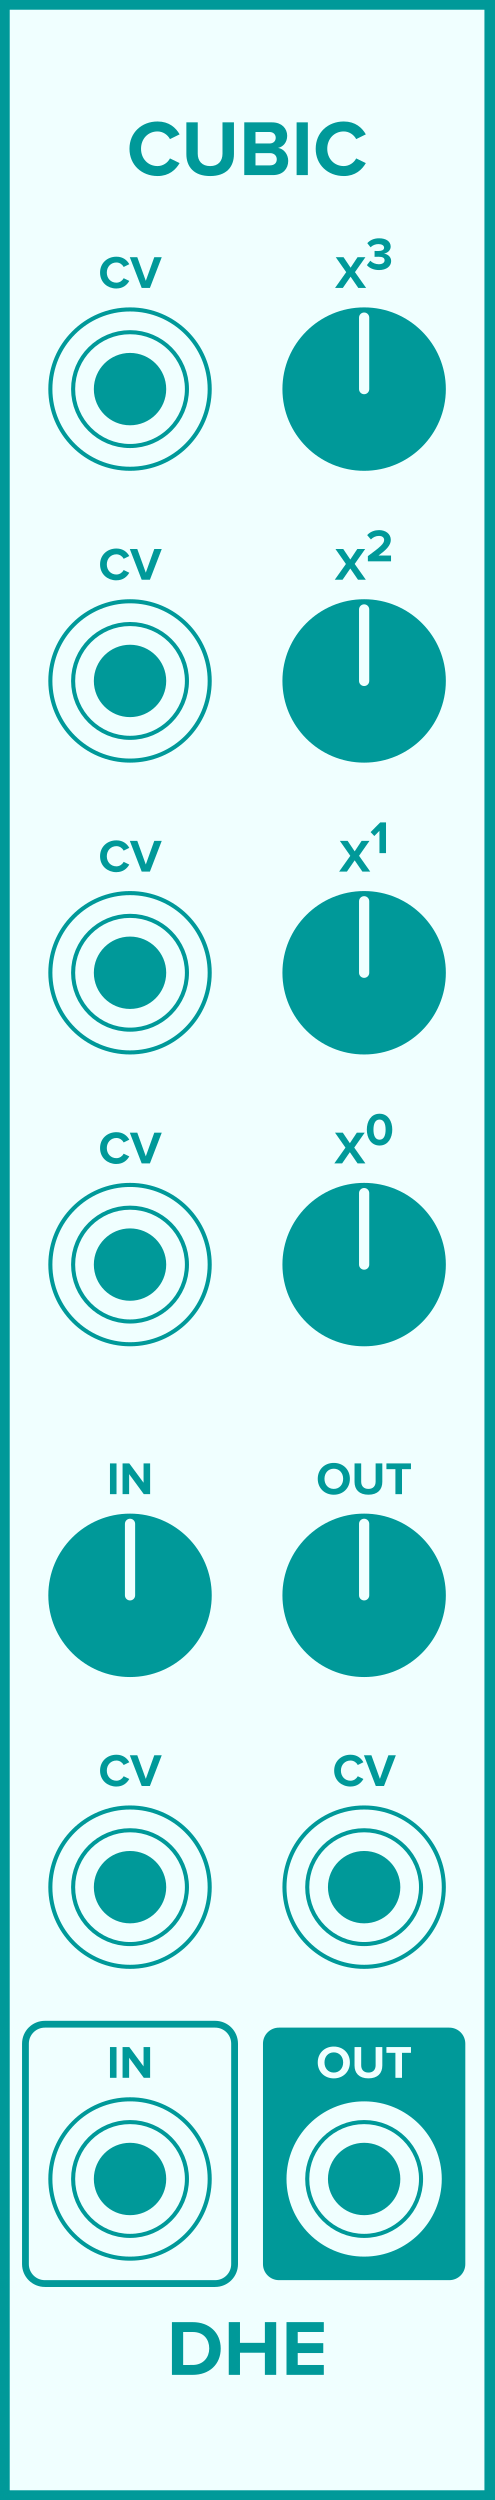
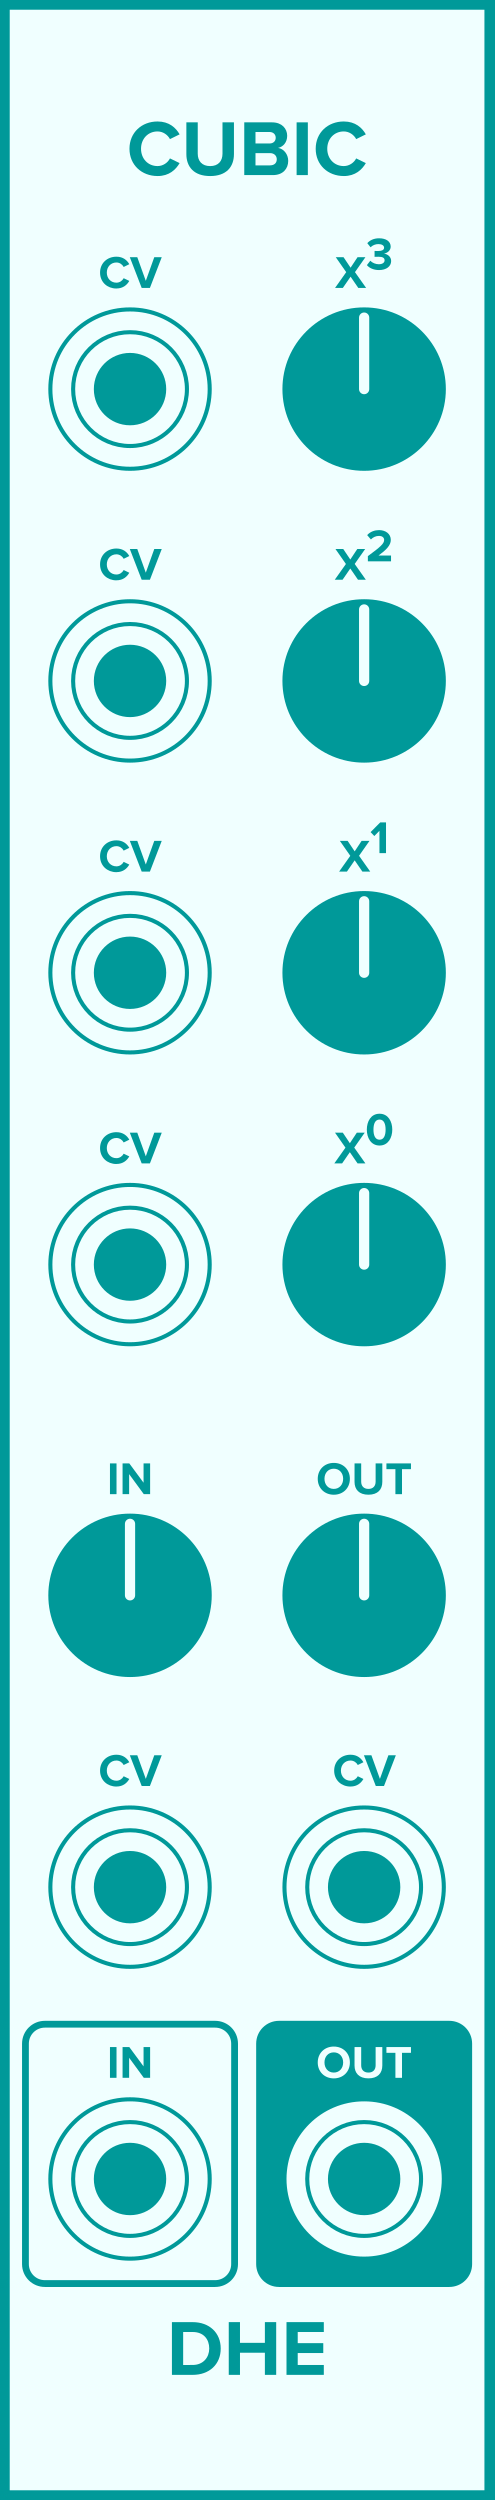
<svg xmlns="http://www.w3.org/2000/svg" id="svg150" height="379.429" width="75.0" version="1.1">
  <defs id="defs154" />
  <g id="g148" transform="scale(2.952756)">
    <path id="rect2" d="M 0,0 H 25.4 V 128.5 H 0 Z" style="fill:#f0ffff;stroke:#009999;stroke-width:1" />
    <g id="text4" style="font-weight:bold;font-size:4.064px;font-family:'Proxima Nova';text-anchor:middle;fill:#009999" aria-label="CUBIC">
      <path id="path159" style="font-weight:bold;font-size:4.064px;font-family:'Proxima Nova';text-anchor:middle;fill:#009999" d="m 8.098,9.049 c 0.597,0 0.939,-0.329 1.134,-0.666 L 8.736,8.142 c -0.114,0.224 -0.358,0.394 -0.638,0.394 -0.492,0 -0.849,-0.378 -0.849,-0.89 0,-0.512 0.358,-0.89 0.849,-0.89 0.28,0 0.524,0.175 0.638,0.394 l 0.496,-0.244 c -0.191,-0.337 -0.536,-0.662 -1.134,-0.662 -0.813,0 -1.443,0.569 -1.443,1.402 0,0.833 0.63,1.402 1.443,1.402 z" />
      <path id="path161" style="font-weight:bold;font-size:4.064px;font-family:'Proxima Nova';text-anchor:middle;fill:#009999" d="m 9.579,7.919 c 0,0.666 0.398,1.13 1.223,1.13 0.825,0 1.223,-0.459 1.223,-1.134 V 6.289 h -0.589 V 7.899 c 0,0.378 -0.215,0.638 -0.634,0.638 -0.419,0 -0.638,-0.26 -0.638,-0.638 V 6.289 H 9.579 Z" />
      <path id="path163" style="font-weight:bold;font-size:4.064px;font-family:'Proxima Nova';text-anchor:middle;fill:#009999" d="m 12.555,9 h 1.471 c 0.516,0 0.788,-0.325 0.788,-0.732 0,-0.341 -0.232,-0.622 -0.52,-0.666 0.256,-0.053 0.467,-0.28 0.467,-0.622 0,-0.362 -0.264,-0.691 -0.78,-0.691 h -1.426 z m 0.577,-1.626 v -0.589 h 0.723 c 0.195,0 0.317,0.126 0.317,0.297 0,0.171 -0.122,0.293 -0.317,0.293 z m 0,1.126 v -0.63 h 0.744 c 0.228,0 0.35,0.146 0.35,0.317 0,0.195 -0.13,0.313 -0.35,0.313 z" />
      <path id="path165" style="font-weight:bold;font-size:4.064px;font-family:'Proxima Nova';text-anchor:middle;fill:#009999" d="m 15.246,9 h 0.577 V 6.289 h -0.577 z" />
      <path id="path167" style="font-weight:bold;font-size:4.064px;font-family:'Proxima Nova';text-anchor:middle;fill:#009999" d="m 17.67,9.049 c 0.597,0 0.939,-0.329 1.134,-0.666 L 18.308,8.142 c -0.114,0.224 -0.358,0.394 -0.638,0.394 -0.492,0 -0.849,-0.378 -0.849,-0.89 0,-0.512 0.358,-0.89 0.849,-0.89 0.28,0 0.524,0.175 0.638,0.394 l 0.496,-0.244 c -0.191,-0.337 -0.536,-0.662 -1.134,-0.662 -0.813,0 -1.443,0.569 -1.443,1.402 0,0.833 0.63,1.402 1.443,1.402 z" />
    </g>
    <g id="text6" style="font-weight:bold;font-size:4.064px;font-family:'Proxima Nova';dominant-baseline:hanging;text-anchor:middle;fill:#009999" aria-label="DHE">
      <path id="path170" style="font-weight:bold;font-size:4.064px;font-family:'Proxima Nova';dominant-baseline:hanging;text-anchor:middle;fill:#009999" d="M 8.837,122.068 H 9.906 c 0.849,0 1.439,-0.536 1.439,-1.353 0,-0.817 -0.589,-1.357 -1.439,-1.357 H 8.837 Z m 0.577,-0.508 v -1.695 h 0.492 c 0.557,0 0.849,0.37 0.849,0.849 0,0.459 -0.313,0.845 -0.849,0.845 z" />
      <path id="path172" style="font-weight:bold;font-size:4.064px;font-family:'Proxima Nova';dominant-baseline:hanging;text-anchor:middle;fill:#009999" d="m 13.615,122.068 h 0.581 v -2.711 h -0.581 v 1.065 h -1.28 v -1.065 h -0.577 v 2.711 h 0.577 v -1.138 h 1.28 z" />
      <path id="path174" style="font-weight:bold;font-size:4.064px;font-family:'Proxima Nova';dominant-baseline:hanging;text-anchor:middle;fill:#009999" d="m 14.726,122.068 h 1.918 v -0.508 h -1.341 v -0.614 h 1.313 v -0.508 h -1.313 v -0.573 h 1.341 v -0.508 H 14.726 Z" />
    </g>
    <g id="text8" style="font-weight:bold;font-size:2.371px;font-family:'Proxima Nova';text-anchor:middle;fill:#009999" aria-label="CV">
      <path id="path177" style="font-weight:bold;font-size:2.371px;font-family:'Proxima Nova';text-anchor:middle;fill:#009999" d="m 5.985,14.828 c 0.348,0 0.548,-0.192 0.661,-0.389 L 6.357,14.3 c -0.066,0.13 -0.209,0.23 -0.372,0.23 -0.287,0 -0.495,-0.22 -0.495,-0.519 0,-0.299 0.209,-0.519 0.495,-0.519 0.164,0 0.306,0.102 0.372,0.23 l 0.289,-0.142 c -0.111,-0.197 -0.313,-0.386 -0.661,-0.386 -0.474,0 -0.842,0.332 -0.842,0.818 0,0.486 0.367,0.818 0.842,0.818 z" />
      <path id="path179" style="font-weight:bold;font-size:2.371px;font-family:'Proxima Nova';text-anchor:middle;fill:#009999" d="M 7.283,14.8 H 7.705 L 8.314,13.219 H 7.93 L 7.494,14.435 7.056,13.219 h -0.384 z" />
    </g>
    <g style="fill:#f0ffff;stroke:#009999;stroke-width:0.21" id="g16" transform="translate(6.68333,20)">
      <path id="circle10" d="M 4.095,0 A 4.095,4.095 0 0 1 0,4.095 4.095,4.095 0 0 1 -4.095,0 4.095,4.095 0 0 1 0,-4.095 4.095,4.095 0 0 1 4.095,0 Z" style="" />
      <path id="circle12" d="M 2.925,0 A 2.925,2.925 0 0 1 0,2.925 2.925,2.925 0 0 1 -2.925,0 2.925,2.925 0 0 1 0,-2.925 2.925,2.925 0 0 1 2.925,0 Z" style="" />
      <path id="circle14" d="M 1.755,0 A 1.755,1.755 0 0 1 0,1.755 1.755,1.755 0 0 1 -1.755,0 1.755,1.755 0 0 1 0,-1.755 1.755,1.755 0 0 1 1.755,0 Z" style="fill:#009999" />
    </g>
    <g id="text20" style="font-weight:bold;font-size:2.371px;font-family:'Proxima Nova';text-anchor:middle;fill:#009999" aria-label="X3">
      <path id="path185" style="font-weight:bold;font-size:2.371px;font-family:'Proxima Nova';text-anchor:middle;fill:#009999" d="m 18.416,14.8 h 0.403 l -0.574,-0.813 0.538,-0.768 H 18.378 l -0.358,0.541 -0.363,-0.541 H 17.257 L 17.795,13.989 17.221,14.8 h 0.401 l 0.398,-0.578 z" />
      <path id="path187" style="baseline-shift:super" d="m 18.859,13.627 c 0.116,0.142 0.332,0.254 0.623,0.254 0.379,0 0.623,-0.192 0.623,-0.465 0,-0.237 -0.209,-0.363 -0.37,-0.379 0.175,-0.031 0.346,-0.161 0.346,-0.36 0,-0.263 -0.228,-0.429 -0.597,-0.429 -0.277,0 -0.477,0.107 -0.605,0.251 l 0.168,0.211 c 0.111,-0.107 0.249,-0.164 0.401,-0.164 0.166,0 0.294,0.062 0.294,0.187 0,0.116 -0.116,0.168 -0.292,0.168 -0.059,0 -0.168,0 -0.197,-0.002 v 0.303 c 0.024,-0.002 0.13,-0.005 0.197,-0.005 0.22,0 0.318,0.057 0.318,0.183 0,0.119 -0.107,0.202 -0.299,0.202 -0.154,0 -0.327,-0.066 -0.436,-0.18 z" />
    </g>
    <g style="fill:#009999;stroke:#f0ffff" id="g26" transform="translate(18.71667,20)">
      <path id="circle22" d="M 4.2,0 A 4.2,4.2 0 0 1 0,4.2 4.2,4.2 0 0 1 -4.2,0 4.2,4.2 0 0 1 0,-4.2 4.2,4.2 0 0 1 4.2,0 Z" style="stroke:none" />
      <path id="line24" d="M 0,0 V -3.675" style="stroke-width:0.525;stroke-linecap:round" />
    </g>
    <g id="text28" style="font-weight:bold;font-size:2.371px;font-family:'Proxima Nova';text-anchor:middle;fill:#009999" aria-label="CV">
      <path id="path192" style="font-weight:bold;font-size:2.371px;font-family:'Proxima Nova';text-anchor:middle;fill:#009999" d="m 5.985,29.828 c 0.348,0 0.548,-0.192 0.661,-0.389 L 6.357,29.3 c -0.066,0.13 -0.209,0.23 -0.372,0.23 -0.287,0 -0.495,-0.22 -0.495,-0.519 0,-0.299 0.209,-0.519 0.495,-0.519 0.164,0 0.306,0.102 0.372,0.23 l 0.289,-0.142 c -0.111,-0.197 -0.313,-0.386 -0.661,-0.386 -0.474,0 -0.842,0.332 -0.842,0.818 0,0.486 0.367,0.818 0.842,0.818 z" />
      <path id="path194" style="font-weight:bold;font-size:2.371px;font-family:'Proxima Nova';text-anchor:middle;fill:#009999" d="M 7.283,29.8 H 7.705 L 8.314,28.219 H 7.93 L 7.494,29.435 7.056,28.219 h -0.384 z" />
    </g>
    <g style="fill:#f0ffff;stroke:#009999;stroke-width:0.21" id="g36" transform="translate(6.68333,35)">
      <path id="circle30" d="M 4.095,0 A 4.095,4.095 0 0 1 0,4.095 4.095,4.095 0 0 1 -4.095,0 4.095,4.095 0 0 1 0,-4.095 4.095,4.095 0 0 1 4.095,0 Z" style="" />
      <path id="circle32" d="M 2.925,0 A 2.925,2.925 0 0 1 0,2.925 2.925,2.925 0 0 1 -2.925,0 2.925,2.925 0 0 1 0,-2.925 2.925,2.925 0 0 1 2.925,0 Z" style="" />
      <path id="circle34" d="M 1.755,0 A 1.755,1.755 0 0 1 0,1.755 1.755,1.755 0 0 1 -1.755,0 1.755,1.755 0 0 1 0,-1.755 1.755,1.755 0 0 1 1.755,0 Z" style="fill:#009999" />
    </g>
    <g id="text40" style="font-weight:bold;font-size:2.371px;font-family:'Proxima Nova';text-anchor:middle;fill:#009999" aria-label="X2">
      <path id="path200" style="font-weight:bold;font-size:2.371px;font-family:'Proxima Nova';text-anchor:middle;fill:#009999" d="m 18.402,29.8 h 0.403 l -0.574,-0.813 0.538,-0.768 H 18.364 l -0.358,0.541 -0.363,-0.541 h -0.401 l 0.538,0.77 -0.574,0.811 h 0.401 l 0.398,-0.578 z" />
      <path id="path202" style="baseline-shift:super" d="m 18.909,28.852 h 1.19 v -0.296 h -0.645 c 0.41,-0.299 0.633,-0.533 0.633,-0.804 0,-0.315 -0.268,-0.505 -0.605,-0.505 -0.22,0 -0.455,0.081 -0.609,0.258 l 0.192,0.223 c 0.107,-0.111 0.244,-0.183 0.424,-0.183 0.13,0 0.256,0.069 0.256,0.206 0,0.194 -0.19,0.358 -0.837,0.834 z" />
    </g>
    <g style="fill:#009999;stroke:#f0ffff" id="g46" transform="translate(18.71667,35)">
      <path id="circle42" d="M 4.2,0 A 4.2,4.2 0 0 1 0,4.2 4.2,4.2 0 0 1 -4.2,0 4.2,4.2 0 0 1 0,-4.2 4.2,4.2 0 0 1 4.2,0 Z" style="stroke:none" />
      <path id="line44" d="M 0,0 V -3.675" style="stroke-width:0.525;stroke-linecap:round" />
    </g>
    <g id="text48" style="font-weight:bold;font-size:2.371px;font-family:'Proxima Nova';text-anchor:middle;fill:#009999" aria-label="CV">
      <path id="path207" style="font-weight:bold;font-size:2.371px;font-family:'Proxima Nova';text-anchor:middle;fill:#009999" d="m 5.985,44.828 c 0.348,0 0.548,-0.192 0.661,-0.389 L 6.357,44.3 c -0.066,0.13 -0.209,0.23 -0.372,0.23 -0.287,0 -0.495,-0.22 -0.495,-0.519 0,-0.299 0.209,-0.519 0.495,-0.519 0.164,0 0.306,0.102 0.372,0.23 l 0.289,-0.142 c -0.111,-0.197 -0.313,-0.386 -0.661,-0.386 -0.474,0 -0.842,0.332 -0.842,0.818 0,0.486 0.367,0.818 0.842,0.818 z" />
      <path id="path209" style="font-weight:bold;font-size:2.371px;font-family:'Proxima Nova';text-anchor:middle;fill:#009999" d="M 7.283,44.8 H 7.705 L 8.314,43.219 H 7.93 L 7.494,44.435 7.056,43.219 h -0.384 z" />
    </g>
    <g style="fill:#f0ffff;stroke:#009999;stroke-width:0.21" id="g56" transform="translate(6.68333,50)">
      <path id="circle50" d="M 4.095,0 A 4.095,4.095 0 0 1 0,4.095 4.095,4.095 0 0 1 -4.095,0 4.095,4.095 0 0 1 0,-4.095 4.095,4.095 0 0 1 4.095,0 Z" style="" />
      <path id="circle52" d="M 2.925,0 A 2.925,2.925 0 0 1 0,2.925 2.925,2.925 0 0 1 -2.925,0 2.925,2.925 0 0 1 0,-2.925 2.925,2.925 0 0 1 2.925,0 Z" style="" />
      <path id="circle54" d="M 1.755,0 A 1.755,1.755 0 0 1 0,1.755 1.755,1.755 0 0 1 -1.755,0 1.755,1.755 0 0 1 0,-1.755 1.755,1.755 0 0 1 1.755,0 Z" style="fill:#009999" />
    </g>
    <g id="text60" style="font-weight:bold;font-size:2.371px;font-family:'Proxima Nova';text-anchor:middle;fill:#009999" aria-label="X1">
      <path id="path215" style="font-weight:bold;font-size:2.371px;font-family:'Proxima Nova';text-anchor:middle;fill:#009999" d="m 18.626,44.8 h 0.403 l -0.574,-0.813 0.538,-0.768 h -0.405 l -0.358,0.541 -0.363,-0.541 H 17.467 l 0.538,0.77 -0.574,0.811 h 0.401 l 0.398,-0.578 z" />
      <path id="path217" style="baseline-shift:super" d="m 19.504,43.852 h 0.337 V 42.27 H 19.546 l -0.498,0.5 0.192,0.202 0.263,-0.268 z" />
    </g>
    <g style="fill:#009999;stroke:#f0ffff" id="g66" transform="translate(18.71667,50)">
      <path id="circle62" d="M 4.2,0 A 4.2,4.2 0 0 1 0,4.2 4.2,4.2 0 0 1 -4.2,0 4.2,4.2 0 0 1 0,-4.2 4.2,4.2 0 0 1 4.2,0 Z" style="stroke:none" />
      <path id="line64" d="M 0,0 V -3.675" style="stroke-width:0.525;stroke-linecap:round" />
    </g>
    <g id="text68" style="font-weight:bold;font-size:2.371px;font-family:'Proxima Nova';text-anchor:middle;fill:#009999" aria-label="CV">
      <path id="path222" style="font-weight:bold;font-size:2.371px;font-family:'Proxima Nova';text-anchor:middle;fill:#009999" d="m 5.985,59.828 c 0.348,0 0.548,-0.192 0.661,-0.389 L 6.357,59.3 c -0.066,0.13 -0.209,0.23 -0.372,0.23 -0.287,0 -0.495,-0.22 -0.495,-0.519 0,-0.299 0.209,-0.519 0.495,-0.519 0.164,0 0.306,0.102 0.372,0.23 l 0.289,-0.142 c -0.111,-0.197 -0.313,-0.386 -0.661,-0.386 -0.474,0 -0.842,0.332 -0.842,0.818 0,0.486 0.367,0.818 0.842,0.818 z" />
      <path id="path224" style="font-weight:bold;font-size:2.371px;font-family:'Proxima Nova';text-anchor:middle;fill:#009999" d="M 7.283,59.8 H 7.705 L 8.314,58.219 H 7.93 L 7.494,59.435 7.056,58.219 h -0.384 z" />
    </g>
    <g style="fill:#f0ffff;stroke:#009999;stroke-width:0.21" id="g76" transform="translate(6.68333,65)">
      <path id="circle70" d="M 4.095,0 A 4.095,4.095 0 0 1 0,4.095 4.095,4.095 0 0 1 -4.095,0 4.095,4.095 0 0 1 0,-4.095 4.095,4.095 0 0 1 4.095,0 Z" style="" />
      <path id="circle72" d="M 2.925,0 A 2.925,2.925 0 0 1 0,2.925 2.925,2.925 0 0 1 -2.925,0 2.925,2.925 0 0 1 0,-2.925 2.925,2.925 0 0 1 2.925,0 Z" style="" />
      <path id="circle74" d="M 1.755,0 A 1.755,1.755 0 0 1 0,1.755 1.755,1.755 0 0 1 -1.755,0 1.755,1.755 0 0 1 0,-1.755 1.755,1.755 0 0 1 1.755,0 Z" style="fill:#009999" />
    </g>
    <g id="text80" style="font-weight:bold;font-size:2.371px;font-family:'Proxima Nova';text-anchor:middle;fill:#009999" aria-label="X0">
      <path id="path230" style="font-weight:bold;font-size:2.371px;font-family:'Proxima Nova';text-anchor:middle;fill:#009999" d="m 18.379,59.8 h 0.403 l -0.574,-0.813 0.538,-0.768 h -0.405 l -0.358,0.541 -0.363,-0.541 h -0.401 l 0.538,0.77 -0.574,0.811 h 0.401 l 0.398,-0.578 z" />
      <path id="path232" style="baseline-shift:super" d="m 18.855,58.062 c 0,0.408 0.202,0.818 0.654,0.818 0.45,0 0.654,-0.41 0.654,-0.818 0,-0.408 -0.204,-0.816 -0.654,-0.816 -0.453,0 -0.654,0.408 -0.654,0.816 z m 0.965,0 c 0,0.292 -0.085,0.519 -0.311,0.519 -0.228,0 -0.313,-0.228 -0.313,-0.519 0,-0.292 0.085,-0.517 0.313,-0.517 0.225,0 0.311,0.225 0.311,0.517 z" />
    </g>
    <g style="fill:#009999;stroke:#f0ffff" id="g86" transform="translate(18.71667,65)">
      <path id="circle82" d="M 4.2,0 A 4.2,4.2 0 0 1 0,4.2 4.2,4.2 0 0 1 -4.2,0 4.2,4.2 0 0 1 0,-4.2 4.2,4.2 0 0 1 4.2,0 Z" style="stroke:none" />
      <path id="line84" d="M 0,0 V -3.675" style="stroke-width:0.525;stroke-linecap:round" />
    </g>
    <g id="text88" style="font-weight:bold;font-size:2.371px;font-family:'Proxima Nova';text-anchor:middle;fill:#009999" aria-label="IN">
      <path id="path237" style="font-weight:bold;font-size:2.371px;font-family:'Proxima Nova';text-anchor:middle;fill:#009999" d="M 5.652,76.8 H 5.989 V 75.219 H 5.652 Z" />
      <path id="path239" style="font-weight:bold;font-size:2.371px;font-family:'Proxima Nova';text-anchor:middle;fill:#009999" d="M 7.391,76.8 H 7.716 V 75.219 H 7.379 v 0.993 l -0.733,-0.993 H 6.3 v 1.581 h 0.337 v -1.031 z" />
    </g>
    <g style="fill:#009999;stroke:#f0ffff" id="g94" transform="translate(6.68333,82)">
      <path id="circle90" d="M 4.2,0 A 4.2,4.2 0 0 1 0,4.2 4.2,4.2 0 0 1 -4.2,0 4.2,4.2 0 0 1 0,-4.2 4.2,4.2 0 0 1 4.2,0 Z" style="stroke:none" />
      <path id="line92" d="M 0,0 V -3.675" style="stroke-width:0.525;stroke-linecap:round" />
    </g>
    <g id="text96" style="font-weight:bold;font-size:2.371px;font-family:'Proxima Nova';text-anchor:middle;fill:#009999" aria-label="OUT">
      <path id="path244" style="font-weight:bold;font-size:2.371px;font-family:'Proxima Nova';text-anchor:middle;fill:#009999" d="m 16.332,76.011 c 0,0.477 0.348,0.818 0.825,0.818 0.479,0 0.827,-0.341 0.827,-0.818 0,-0.477 -0.348,-0.818 -0.827,-0.818 -0.477,0 -0.825,0.341 -0.825,0.818 z m 1.306,0 c 0,0.294 -0.19,0.519 -0.481,0.519 -0.292,0 -0.479,-0.225 -0.479,-0.519 0,-0.296 0.187,-0.519 0.479,-0.519 0.292,0 0.481,0.223 0.481,0.519 z" />
      <path id="path246" style="font-weight:bold;font-size:2.371px;font-family:'Proxima Nova';text-anchor:middle;fill:#009999" d="m 18.223,76.169 c 0,0.389 0.232,0.659 0.714,0.659 0.481,0 0.714,-0.268 0.714,-0.661 v -0.948 h -0.344 v 0.939 c 0,0.22 -0.126,0.372 -0.37,0.372 -0.244,0 -0.372,-0.152 -0.372,-0.372 v -0.939 h -0.341 z" />
      <path id="path248" style="font-weight:bold;font-size:2.371px;font-family:'Proxima Nova';text-anchor:middle;fill:#009999" d="m 20.324,76.8 h 0.339 v -1.285 h 0.46 V 75.219 H 19.862 v 0.296 H 20.324 Z" />
    </g>
    <g style="fill:#009999;stroke:#f0ffff" id="g102" transform="translate(18.71667,82)">
      <path id="circle98" d="M 4.2,0 A 4.2,4.2 0 0 1 0,4.2 4.2,4.2 0 0 1 -4.2,0 4.2,4.2 0 0 1 0,-4.2 4.2,4.2 0 0 1 4.2,0 Z" style="stroke:none" />
      <path id="line100" d="M 0,0 V -3.675" style="stroke-width:0.525;stroke-linecap:round" />
    </g>
    <g id="text104" style="font-weight:bold;font-size:2.371px;font-family:'Proxima Nova';text-anchor:middle;fill:#009999" aria-label="CV">
      <path id="path253" style="font-weight:bold;font-size:2.371px;font-family:'Proxima Nova';text-anchor:middle;fill:#009999" d="m 5.985,91.828 c 0.348,0 0.548,-0.192 0.661,-0.389 l -0.289,-0.14 c -0.066,0.13 -0.209,0.23 -0.372,0.23 -0.287,0 -0.495,-0.22 -0.495,-0.519 0,-0.299 0.209,-0.519 0.495,-0.519 0.164,0 0.306,0.102 0.372,0.23 l 0.289,-0.142 c -0.111,-0.197 -0.313,-0.386 -0.661,-0.386 -0.474,0 -0.842,0.332 -0.842,0.818 0,0.486 0.367,0.818 0.842,0.818 z" />
      <path id="path255" style="font-weight:bold;font-size:2.371px;font-family:'Proxima Nova';text-anchor:middle;fill:#009999" d="M 7.283,91.8 H 7.705 L 8.314,90.219 H 7.93 L 7.494,91.435 7.056,90.219 h -0.384 z" />
    </g>
    <g style="fill:#f0ffff;stroke:#009999;stroke-width:0.21" id="g112" transform="translate(6.68333,97)">
      <path id="circle106" d="M 4.095,0 A 4.095,4.095 0 0 1 0,4.095 4.095,4.095 0 0 1 -4.095,0 4.095,4.095 0 0 1 0,-4.095 4.095,4.095 0 0 1 4.095,0 Z" style="" />
      <path id="circle108" d="M 2.925,0 A 2.925,2.925 0 0 1 0,2.925 2.925,2.925 0 0 1 -2.925,0 2.925,2.925 0 0 1 0,-2.925 2.925,2.925 0 0 1 2.925,0 Z" style="" />
      <path id="circle110" d="M 1.755,0 A 1.755,1.755 0 0 1 0,1.755 1.755,1.755 0 0 1 -1.755,0 1.755,1.755 0 0 1 0,-1.755 1.755,1.755 0 0 1 1.755,0 Z" style="fill:#009999" />
    </g>
    <g id="text114" style="font-weight:bold;font-size:2.371px;font-family:'Proxima Nova';text-anchor:middle;fill:#009999" aria-label="CV">
      <path id="path261" style="font-weight:bold;font-size:2.371px;font-family:'Proxima Nova';text-anchor:middle;fill:#009999" d="m 18.018,91.828 c 0.348,0 0.548,-0.192 0.661,-0.389 l -0.289,-0.14 c -0.066,0.13 -0.209,0.23 -0.372,0.23 -0.287,0 -0.495,-0.22 -0.495,-0.519 0,-0.299 0.209,-0.519 0.495,-0.519 0.164,0 0.306,0.102 0.372,0.23 l 0.289,-0.142 c -0.111,-0.197 -0.313,-0.386 -0.661,-0.386 -0.474,0 -0.842,0.332 -0.842,0.818 0,0.486 0.367,0.818 0.842,0.818 z" />
      <path id="path263" style="font-weight:bold;font-size:2.371px;font-family:'Proxima Nova';text-anchor:middle;fill:#009999" d="m 19.316,91.8 h 0.422 l 0.609,-1.581 H 19.964 l -0.436,1.216 -0.439,-1.216 h -0.384 z" />
    </g>
    <g style="fill:#f0ffff;stroke:#009999;stroke-width:0.21" id="g122" transform="translate(18.71667,97)">
      <path id="circle116" d="M 4.095,0 A 4.095,4.095 0 0 1 0,4.095 4.095,4.095 0 0 1 -4.095,0 4.095,4.095 0 0 1 0,-4.095 4.095,4.095 0 0 1 4.095,0 Z" style="" />
      <path id="circle118" d="M 2.925,0 A 2.925,2.925 0 0 1 0,2.925 2.925,2.925 0 0 1 -2.925,0 2.925,2.925 0 0 1 0,-2.925 2.925,2.925 0 0 1 2.925,0 Z" style="" />
      <path id="circle120" d="M 1.755,0 A 1.755,1.755 0 0 1 0,1.755 1.755,1.755 0 0 1 -1.755,0 1.755,1.755 0 0 1 0,-1.755 1.755,1.755 0 0 1 1.755,0 Z" style="fill:#009999" />
    </g>
    <path id="rect124" d="M 2.308,104.045 H 11.058 c 0.554,0 1,0.446 1,1 v 11.33 c 0,0.554 -0.446,1 -1,1 H 2.308 c -0.554,0 -1,-0.446 -1,-1 v -11.33 c 0,-0.554 0.446,-1 1,-1 z" style="fill:#f0ffff;stroke:#009999;stroke-width:0.35" />
    <g id="text126" style="font-weight:bold;font-size:2.371px;font-family:'Proxima Nova';text-anchor:middle;fill:#009999" aria-label="IN">
      <path id="path270" style="font-weight:bold;font-size:2.371px;font-family:'Proxima Nova';text-anchor:middle;fill:#009999" d="m 5.652,106.8 h 0.337 v -1.581 H 5.652 Z" />
      <path id="path272" style="font-weight:bold;font-size:2.371px;font-family:'Proxima Nova';text-anchor:middle;fill:#009999" d="m 7.391,106.8 h 0.325 v -1.581 H 7.379 v 0.993 l -0.733,-0.993 H 6.3 V 106.8 h 0.337 v -1.031 z" />
    </g>
    <g style="fill:#f0ffff;stroke:#009999;stroke-width:0.21" id="g134" transform="translate(6.68333,112)">
      <path id="circle128" d="M 4.095,0 A 4.095,4.095 0 0 1 0,4.095 4.095,4.095 0 0 1 -4.095,0 4.095,4.095 0 0 1 0,-4.095 4.095,4.095 0 0 1 4.095,0 Z" style="" />
      <path id="circle130" d="M 2.925,0 A 2.925,2.925 0 0 1 0,2.925 2.925,2.925 0 0 1 -2.925,0 2.925,2.925 0 0 1 0,-2.925 2.925,2.925 0 0 1 2.925,0 Z" style="" />
      <path id="circle132" d="M 1.755,0 A 1.755,1.755 0 0 1 0,1.755 1.755,1.755 0 0 1 -1.755,0 1.755,1.755 0 0 1 0,-1.755 1.755,1.755 0 0 1 1.755,0 Z" style="fill:#009999" />
    </g>
-     <path id="rect136" d="m 14.342,104.045 h 8.75 c 0.554,0 1,0.446 1,1 v 11.33 c 0,0.554 -0.446,1 -1,1 h -8.75 c -0.554,0 -1,-0.446 -1,-1 v -11.33 c 0,-0.554 0.446,-1 1,-1 z" style="fill:#009999;stroke:#f0ffff;stroke-width:0.35" />
+     <path id="rect136" d="m 14.342,104.045 h 8.75 c 0.554,0 1,0.446 1,1 v 11.33 c 0,0.554 -0.446,1 -1,1 h -8.75 c -0.554,0 -1,-0.446 -1,-1 v -11.33 c 0,-0.554 0.446,-1 1,-1 z" style="fill:#009999;stroke:#009999;stroke-width:0.35" />
    <g id="text138" style="font-weight:bold;font-size:2.371px;font-family:'Proxima Nova';text-anchor:middle;fill:#f0ffff" aria-label="OUT">
      <path id="path279" style="font-weight:bold;font-size:2.371px;font-family:'Proxima Nova';text-anchor:middle;fill:#f0ffff" d="m 16.332,106.011 c 0,0.477 0.348,0.818 0.825,0.818 0.479,0 0.827,-0.341 0.827,-0.818 0,-0.476 -0.348,-0.818 -0.827,-0.818 -0.477,0 -0.825,0.341 -0.825,0.818 z m 1.306,0 c 0,0.294 -0.19,0.519 -0.481,0.519 -0.292,0 -0.479,-0.225 -0.479,-0.519 0,-0.296 0.187,-0.519 0.479,-0.519 0.292,0 0.481,0.223 0.481,0.519 z" />
      <path id="path281" style="font-weight:bold;font-size:2.371px;font-family:'Proxima Nova';text-anchor:middle;fill:#f0ffff" d="m 18.223,106.169 c 0,0.389 0.232,0.659 0.714,0.659 0.481,0 0.714,-0.268 0.714,-0.661 v -0.948 h -0.344 v 0.939 c 0,0.22 -0.126,0.372 -0.37,0.372 -0.244,0 -0.372,-0.152 -0.372,-0.372 v -0.939 h -0.341 z" />
      <path id="path283" style="font-weight:bold;font-size:2.371px;font-family:'Proxima Nova';text-anchor:middle;fill:#f0ffff" d="m 20.324,106.8 h 0.339 v -1.285 h 0.46 v -0.296 H 19.862 v 0.296 H 20.324 Z" />
    </g>
    <g style="fill:#f0ffff;stroke:#009999;stroke-width:0.21" id="g146" transform="translate(18.71667,112)">
      <path id="circle140" d="M 4.095,0 A 4.095,4.095 0 0 1 0,4.095 4.095,4.095 0 0 1 -4.095,0 4.095,4.095 0 0 1 0,-4.095 4.095,4.095 0 0 1 4.095,0 Z" style="" />
      <path id="circle142" d="M 2.925,0 A 2.925,2.925 0 0 1 0,2.925 2.925,2.925 0 0 1 -2.925,0 2.925,2.925 0 0 1 0,-2.925 2.925,2.925 0 0 1 2.925,0 Z" style="" />
      <path id="circle144" d="M 1.755,0 A 1.755,1.755 0 0 1 0,1.755 1.755,1.755 0 0 1 -1.755,0 1.755,1.755 0 0 1 0,-1.755 1.755,1.755 0 0 1 1.755,0 Z" style="fill:#009999" />
    </g>
  </g>
</svg>
